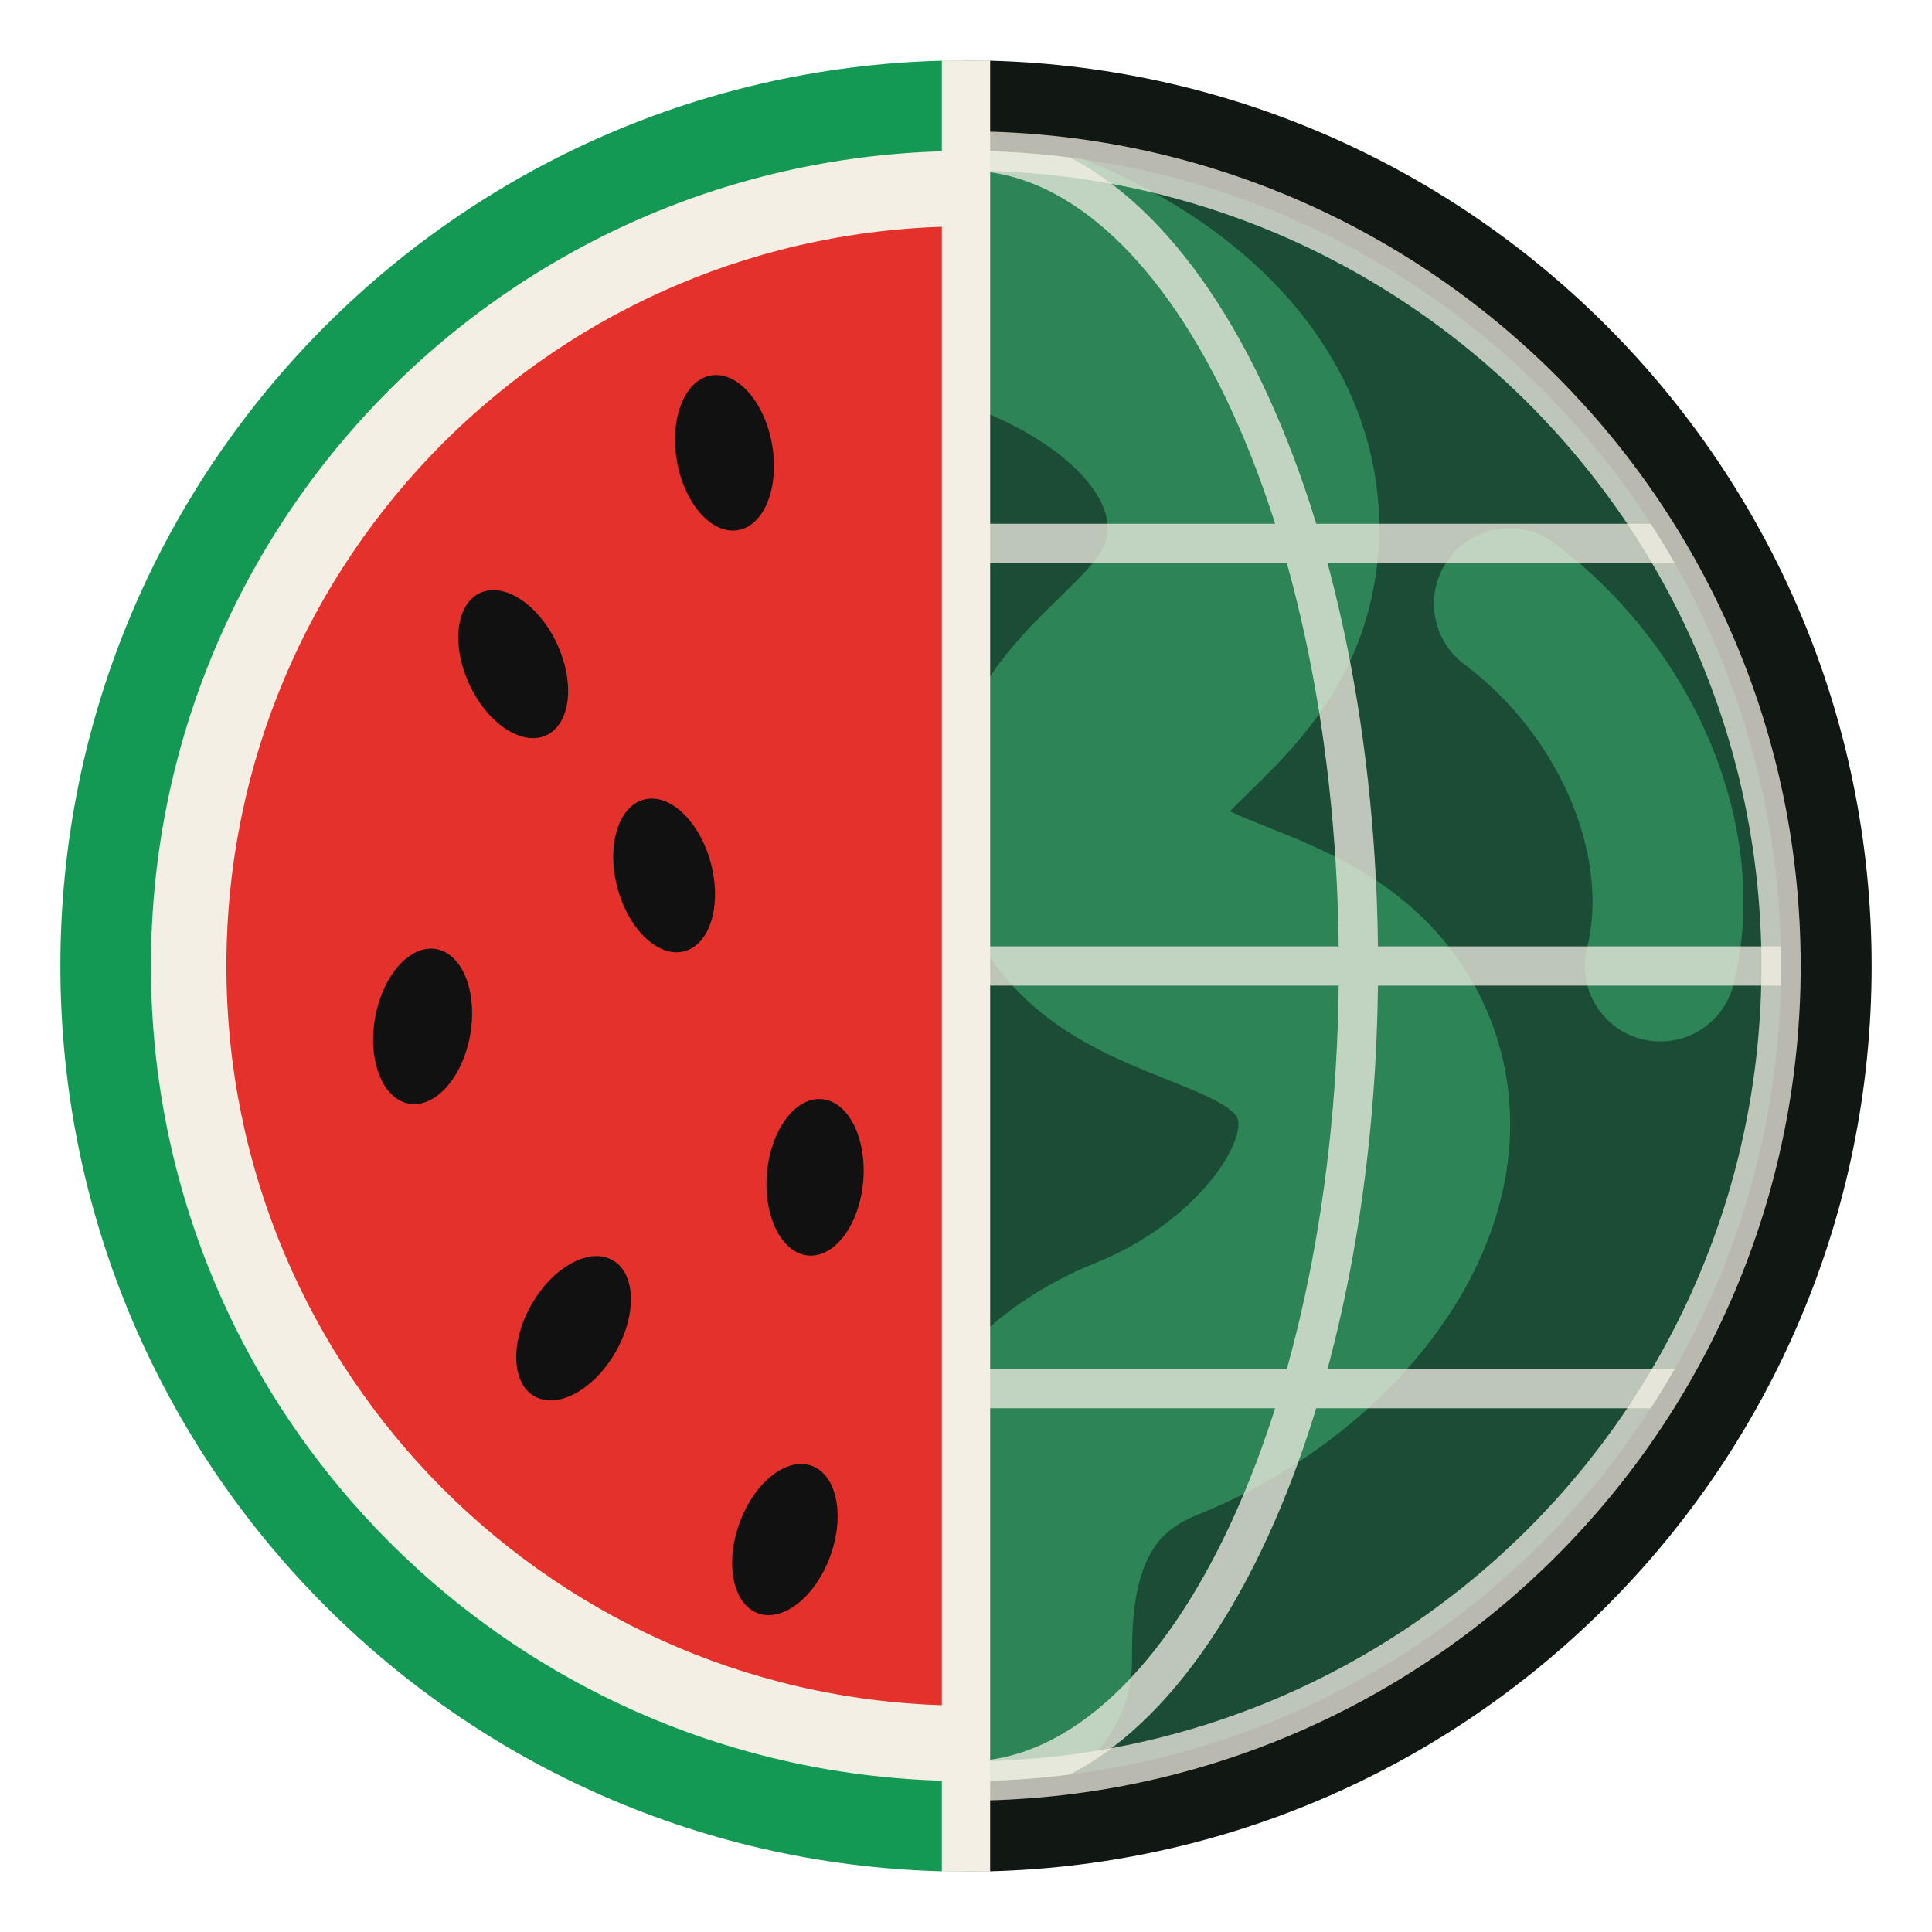
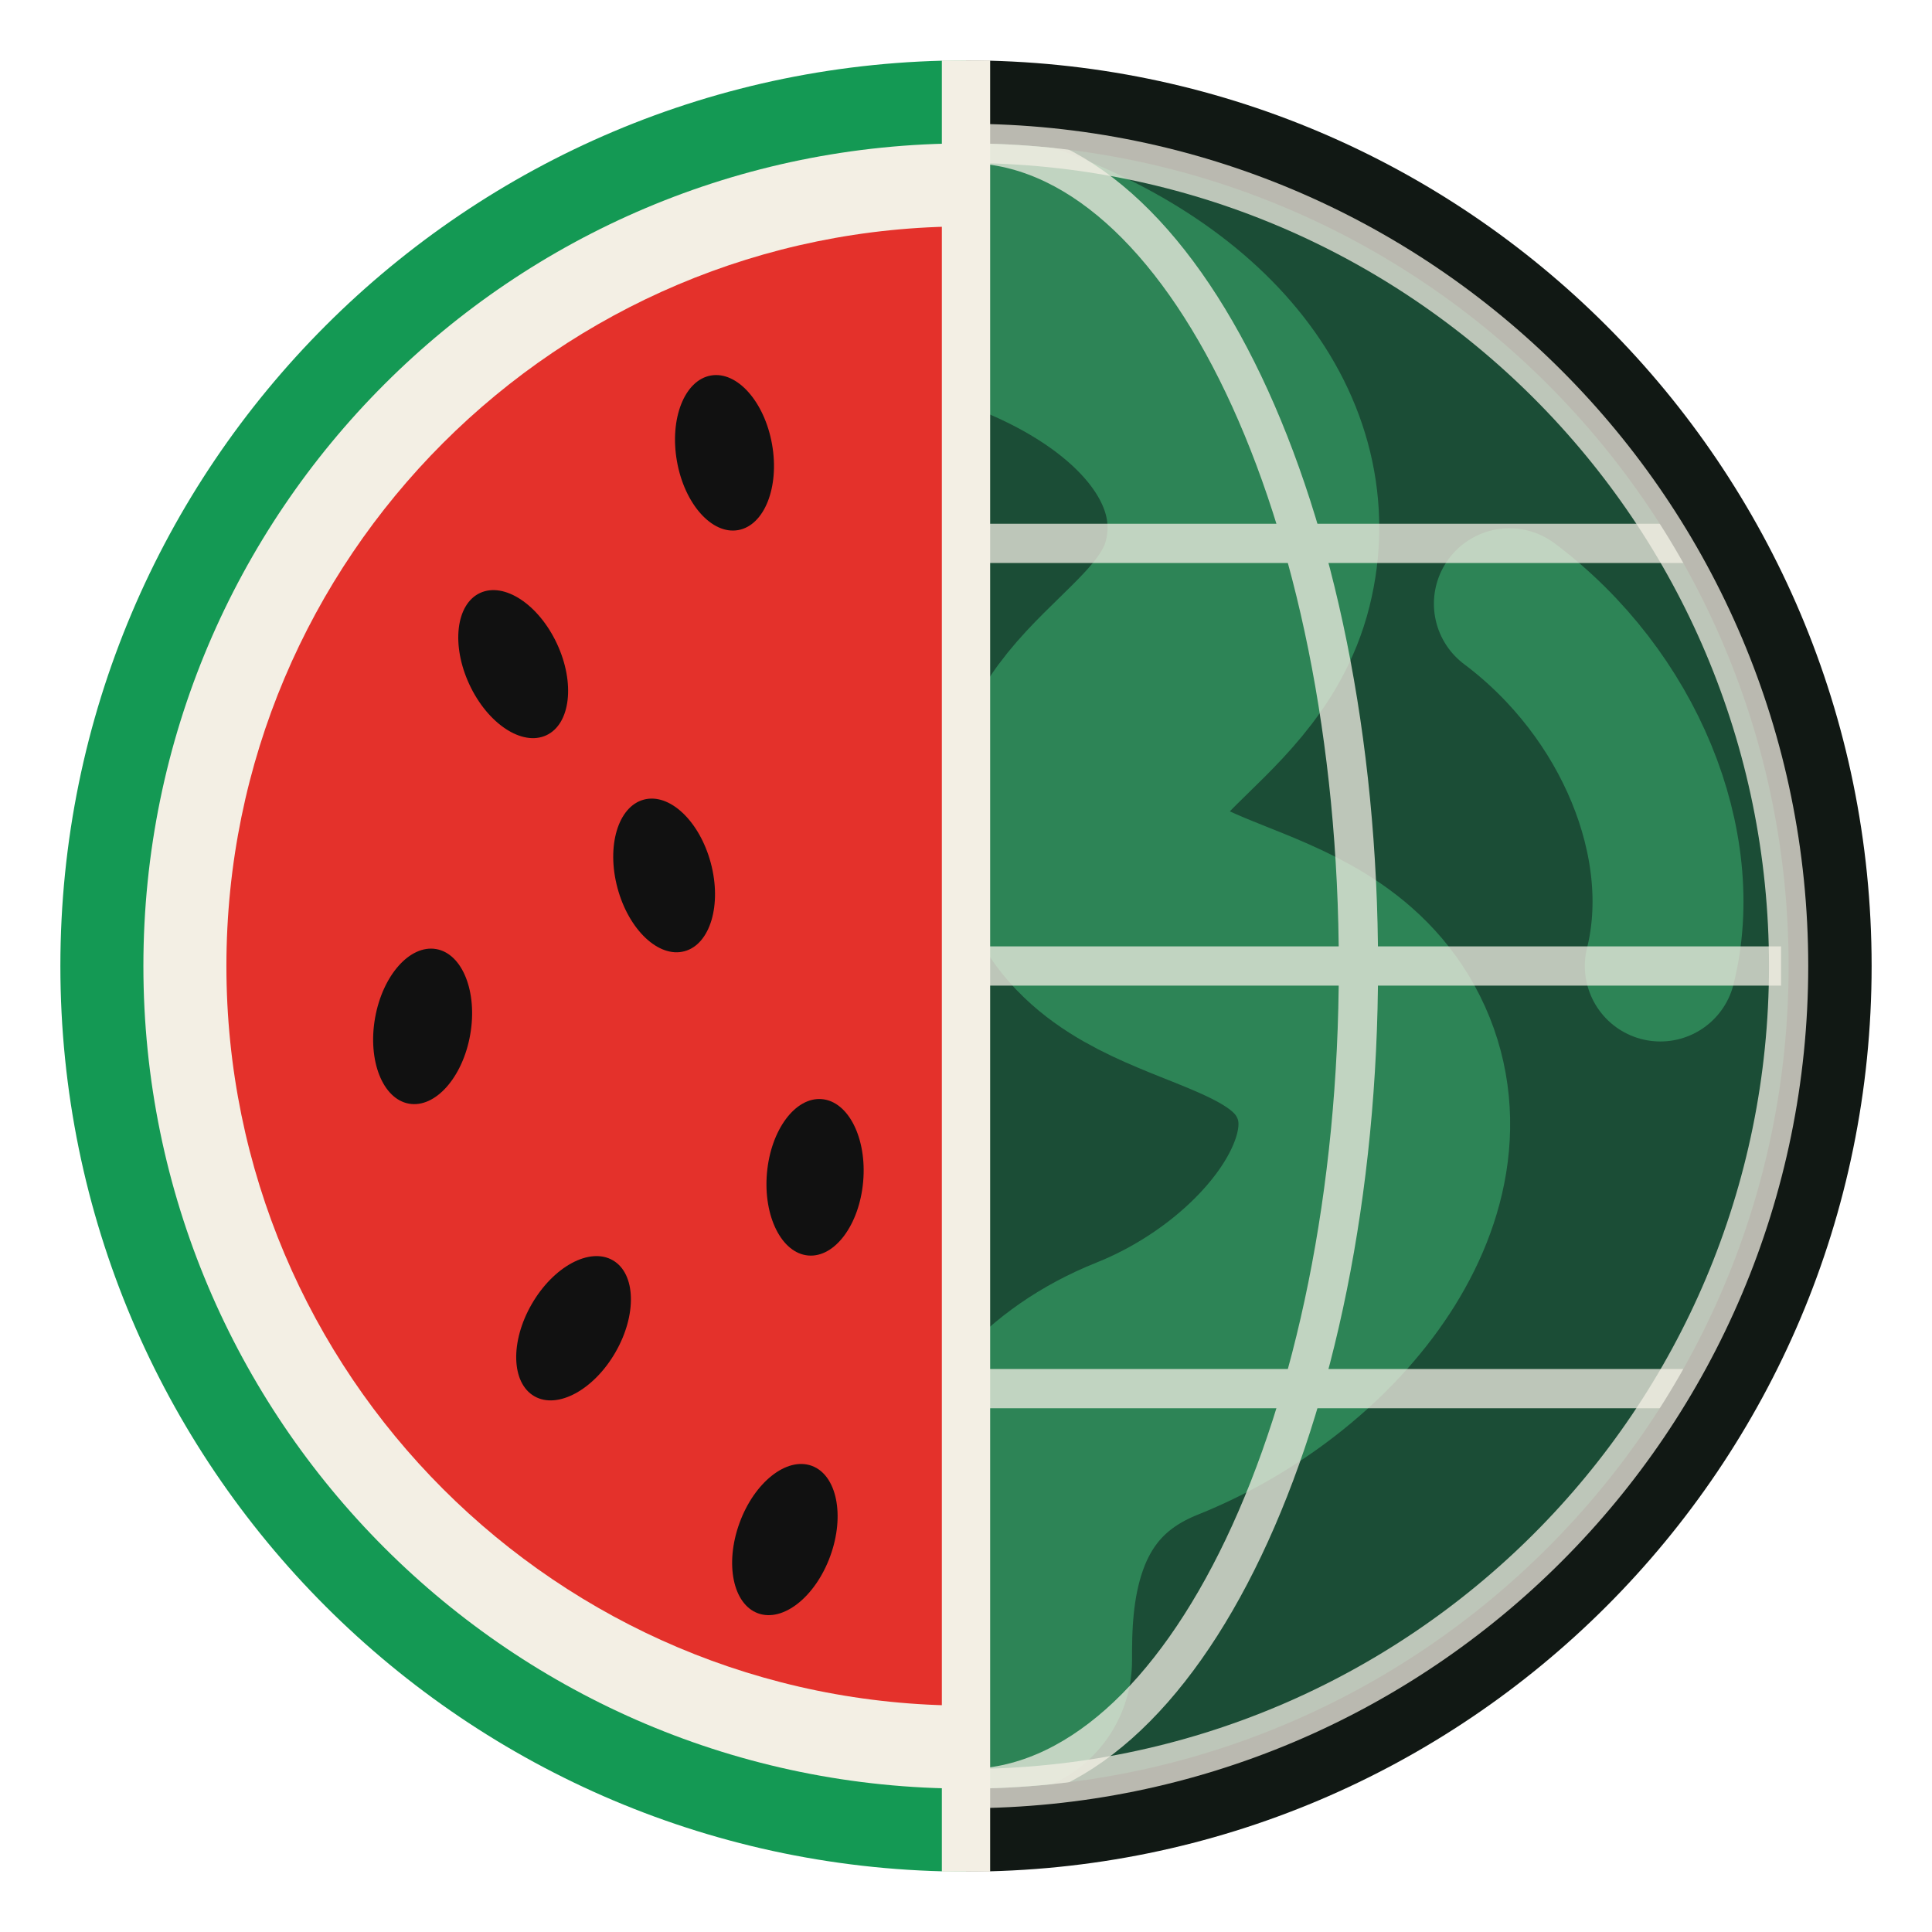
- <svg xmlns="http://www.w3.org/2000/svg" viewBox="0 0 64 64" role="img" aria-label="ZBS">
+ <svg xmlns="http://www.w3.org/2000/svg" viewBox="0 0 64 64" role="img" aria-label="Alboroto">
  <defs>
    <clipPath id="sol">
      <rect x="0" y="0" width="32" height="64" />
    </clipPath>
    <clipPath id="sag">
      <rect x="32" y="0" width="32" height="64" />
    </clipPath>
    <clipPath id="kure">
-       <circle cx="32" cy="32" r="27" />
+       <circle cx="32" cy="32" r="27.25" />
    </clipPath>
  </defs>
  <g clip-path="url(#sol)">
    <circle cx="32" cy="32" r="30" fill="#149954" />
-     <circle cx="32" cy="32" r="27" fill="#f3efe4" />
+     <circle cx="32" cy="32" r="27.25" fill="#f3efe4" />
    <circle cx="32" cy="32" r="24.5" fill="#e4312b" />
    <g fill="#111">
      <ellipse cx="17" cy="22" rx="1.6" ry="2.6" transform="rotate(-25 17 22)" />
      <ellipse cx="24" cy="15" rx="1.6" ry="2.6" transform="rotate(-10 24 15)" />
      <ellipse cx="14" cy="34" rx="1.6" ry="2.6" transform="rotate(10 14 34)" />
      <ellipse cx="22" cy="29" rx="1.6" ry="2.6" transform="rotate(-15 22 29)" />
      <ellipse cx="19" cy="44" rx="1.6" ry="2.6" transform="rotate(30 19 44)" />
      <ellipse cx="27" cy="39" rx="1.6" ry="2.6" transform="rotate(5 27 39)" />
      <ellipse cx="26" cy="51" rx="1.6" ry="2.6" transform="rotate(20 26 51)" />
    </g>
  </g>
  <g clip-path="url(#sag)">
    <circle cx="32" cy="32" r="30" fill="#111814" />
    <g clip-path="url(#kure)">
-       <circle cx="32" cy="32" r="27" fill="#1b4d36" />
+       <circle cx="32" cy="32" r="27.25" fill="#1b4d36" />
      <path d="M33 9c6 2 9 6 8 10s-6 5-5 9 7 3 9 7-2 9-7 11-5 7-5 9" fill="none" stroke="#2f8a5a" stroke-width="9" stroke-linecap="round" opacity=".9" />
      <path d="M50 20c4 3 6 8 5 12" fill="none" stroke="#2f8a5a" stroke-width="5" stroke-linecap="round" opacity=".9" />
      <g fill="none" stroke="#f3efe4" stroke-width="1.3" opacity=".75">
-         <ellipse cx="32" cy="32" rx="13" ry="27" />
+         <ellipse cx="32" cy="32" rx="13" ry="27.25" />
        <path d="M32 18h27M32 32h27M32 46h27" />
      </g>
    </g>
-     <circle cx="32" cy="32" r="27" fill="none" stroke="#f3efe4" stroke-width="1.3" opacity=".75" />
+     <circle cx="32" cy="32" r="27.25" fill="none" stroke="#f3efe4" stroke-width="1.3" opacity=".75" />
  </g>
  <line x1="32" y1="2" x2="32" y2="62" stroke="#f3efe4" stroke-width="1.6" />
</svg>
